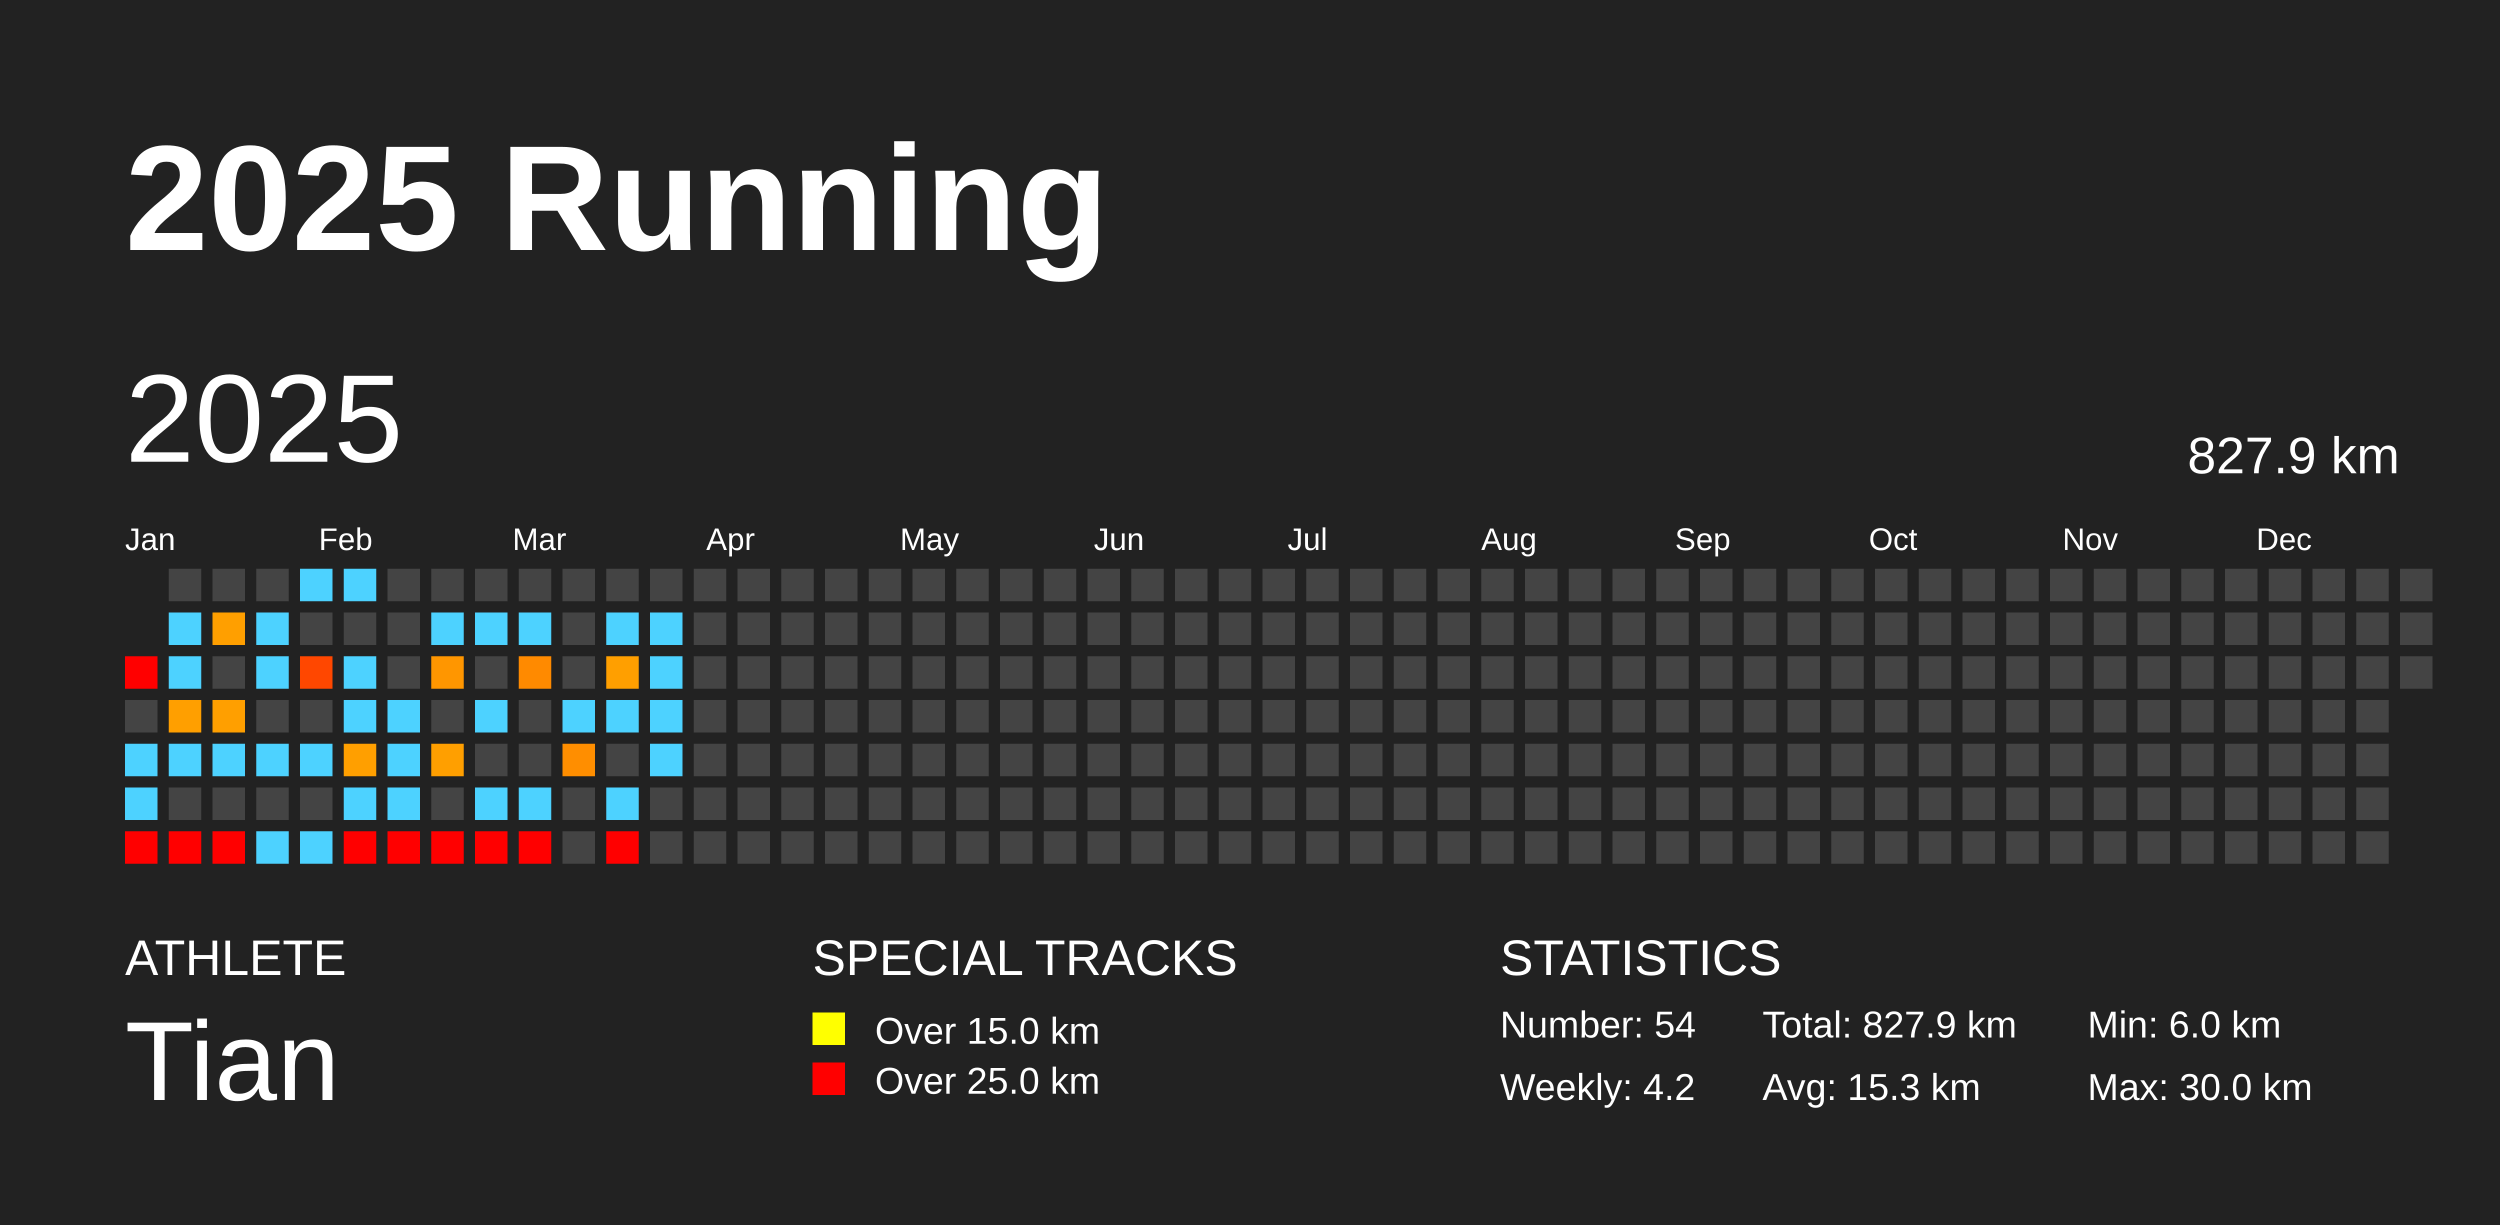
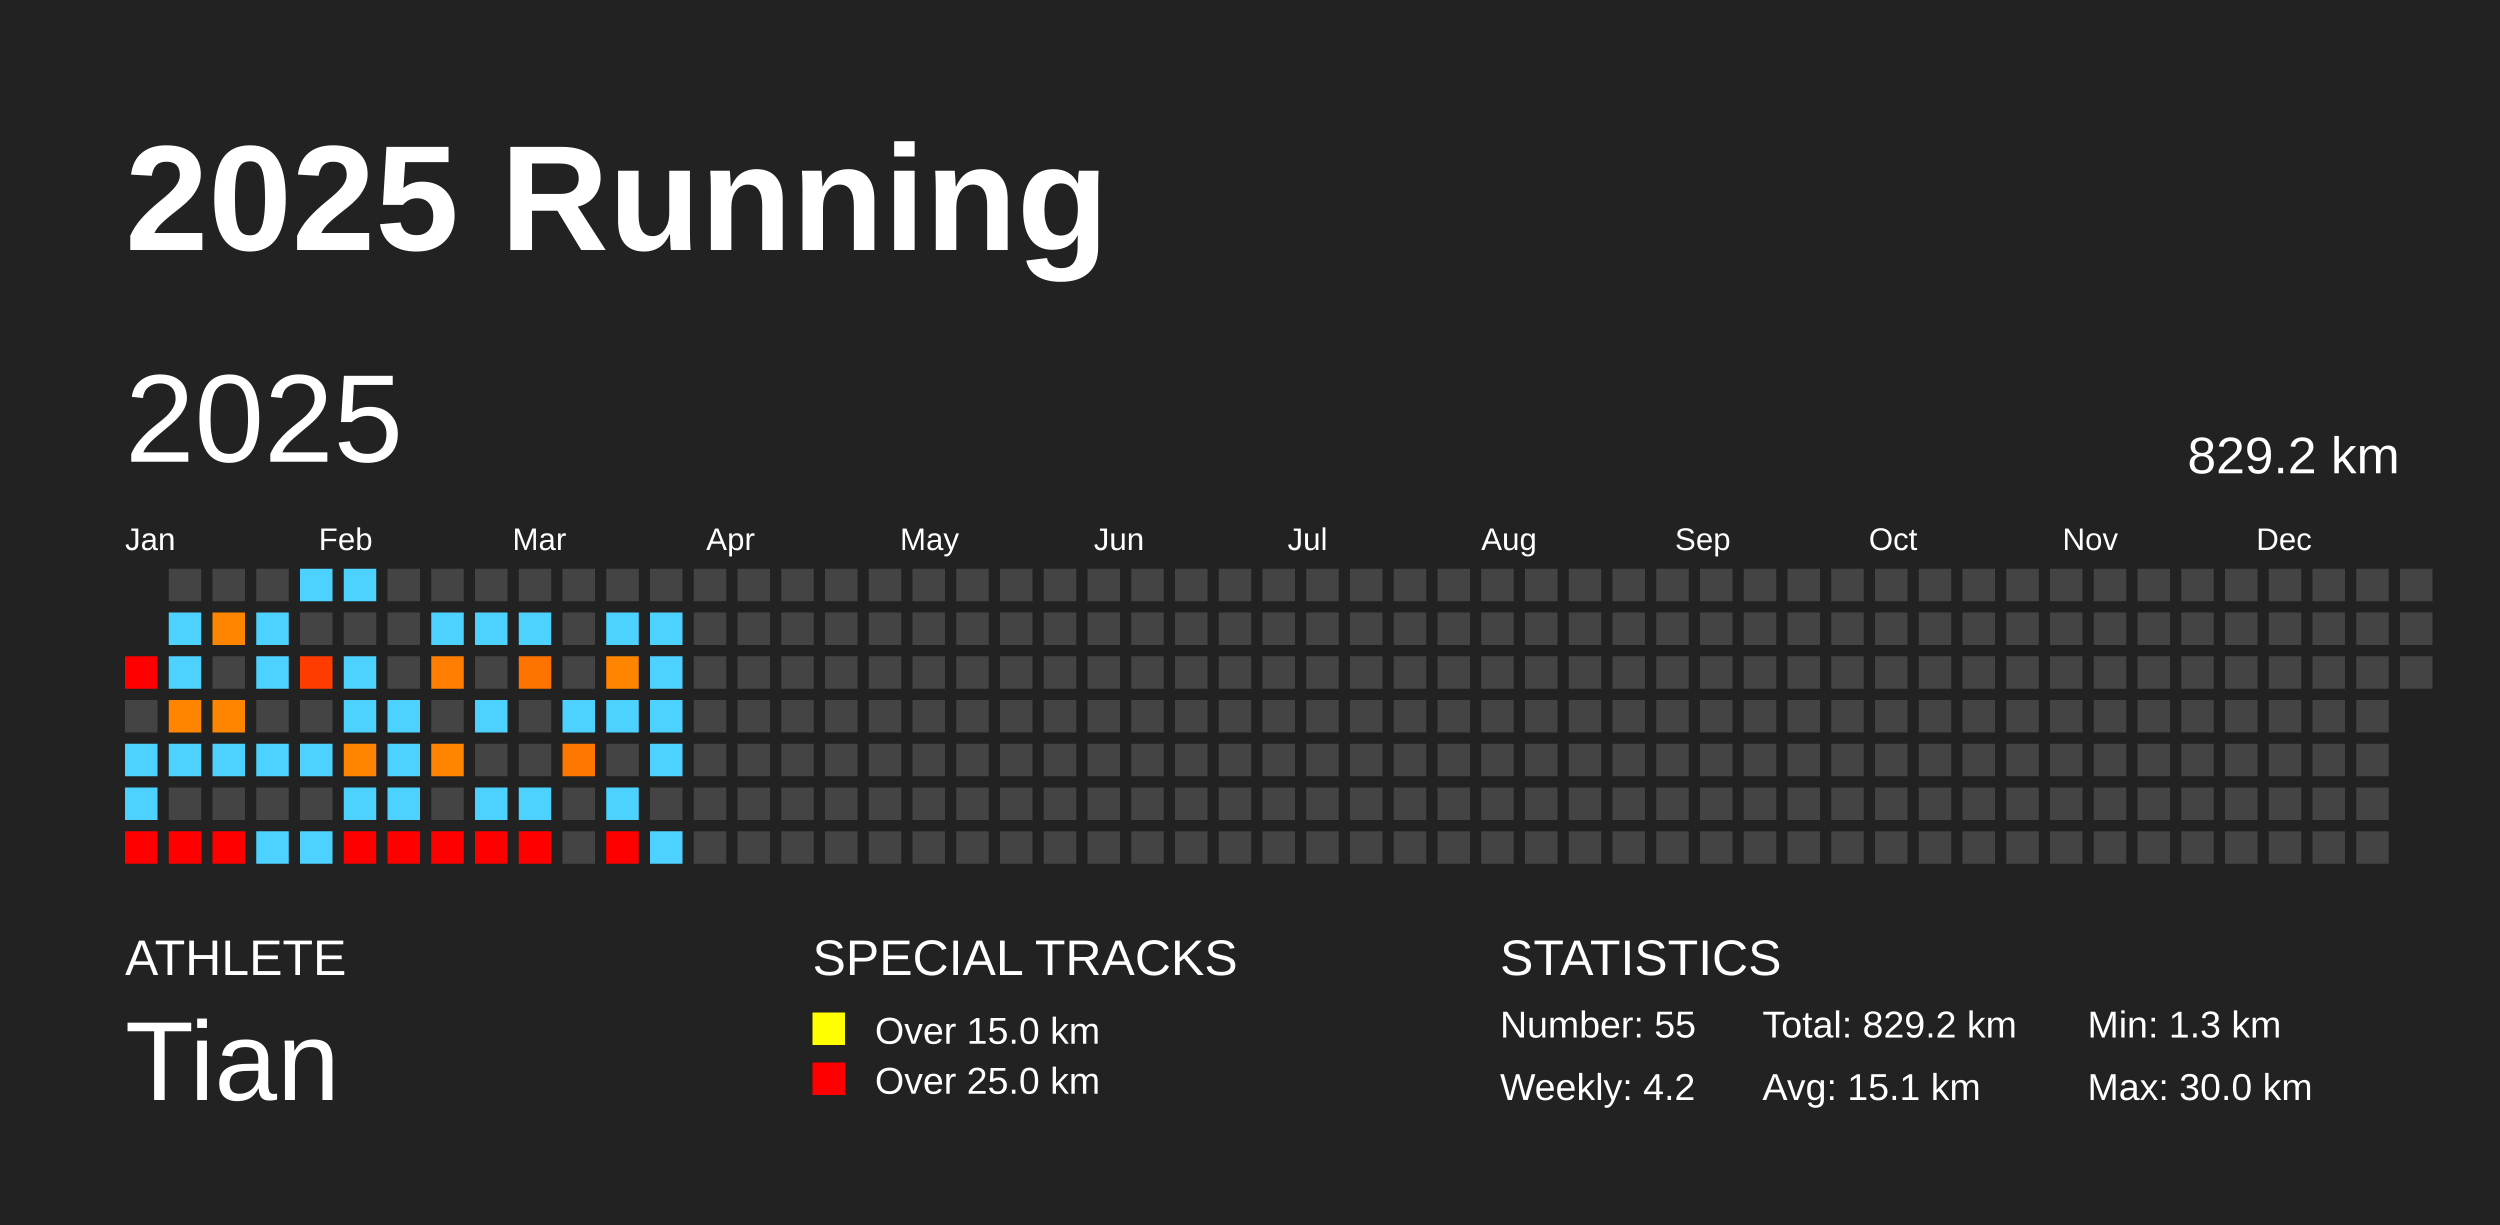
<svg xmlns="http://www.w3.org/2000/svg" baseProfile="full" height="98mm" version="1.1" viewBox="0,0,200,98" width="200mm">
  <defs />
  <rect fill="#222222" height="98" width="200" x="0" y="0" />
  <text fill="#FFFFFF" style="font-size:12px; font-family:Arial; font-weight:bold;" x="10" y="20">2025 Running</text>
  <text fill="#FFFFFF" style="font-size:4px; font-family:Arial" x="10" y="78">ATHLETE</text>
  <text fill="#FFFFFF" style="font-size:9px; font-family:Arial" x="10" y="88">Tian</text>
  <text fill="#FFFFFF" style="font-size:4px; font-family:Arial" x="65" y="78">SPECIAL TRACKS</text>
  <rect fill="yellow" height="2.6" width="2.6" x="65" y="81" />
  <text fill="#FFFFFF" style="font-size:3px; font-family:Arial" x="70" y="83.5">Over 15.0 km</text>
  <rect fill="red" height="2.6" width="2.6" x="65" y="85" />
  <text fill="#FFFFFF" style="font-size:3px; font-family:Arial" x="70" y="87.5">Over 25.0 km</text>
  <text fill="#FFFFFF" style="font-size:4px; font-family:Arial" x="120" y="78">STATISTICS</text>
-   <text fill="#FFFFFF" style="font-size:3px; font-family:Arial" x="120" y="83">Number: 54</text>
+   <text fill="#FFFFFF" style="font-size:3px; font-family:Arial" x="120" y="83">Number: 55</text>
  <text fill="#FFFFFF" style="font-size:3px; font-family:Arial" x="120" y="88">Weekly: 4.2</text>
-   <text fill="#FFFFFF" style="font-size:3px; font-family:Arial" x="141" y="83">Total: 827.9 km</text>
-   <text fill="#FFFFFF" style="font-size:3px; font-family:Arial" x="141" y="88">Avg: 15.3 km</text>
-   <text fill="#FFFFFF" style="font-size:3px; font-family:Arial" x="167" y="83">Min: 6.0 km</text>
+   <text fill="#FFFFFF" style="font-size:3px; font-family:Arial" x="141" y="83">Total: 829.2 km</text>
+   <text fill="#FFFFFF" style="font-size:3px; font-family:Arial" x="141" y="88">Avg: 15.1 km</text>
+   <text fill="#FFFFFF" style="font-size:3px; font-family:Arial" x="167" y="83">Min: 1.3 km</text>
  <text fill="#FFFFFF" style="font-size:3px; font-family:Arial" x="167" y="88">Max: 30.0 km</text>
  <text dominant-baseline="hanging" fill="#FFFFFF" style="font-size:10.0px; font-family:Arial;" x="10" y="30">2025</text>
-   <text dominant-baseline="hanging" fill="#FFFFFF" style="font-size:4.125px; font-family:Arial;" x="175" y="35">827.9 km</text>
+   <text dominant-baseline="hanging" fill="#FFFFFF" style="font-size:4.125px; font-family:Arial;" x="175" y="35">829.2 km</text>
  <text fill="#FFFFFF" style="font-size:2.5px; font-family:Arial" x="10.0" y="44">Jan</text>
  <text fill="#FFFFFF" style="font-size:2.5px; font-family:Arial" x="25.5" y="44">Feb</text>
  <text fill="#FFFFFF" style="font-size:2.5px; font-family:Arial" x="41.0" y="44">Mar</text>
  <text fill="#FFFFFF" style="font-size:2.5px; font-family:Arial" x="56.5" y="44">Apr</text>
  <text fill="#FFFFFF" style="font-size:2.5px; font-family:Arial" x="72.0" y="44">May</text>
  <text fill="#FFFFFF" style="font-size:2.5px; font-family:Arial" x="87.5" y="44">Jun</text>
  <text fill="#FFFFFF" style="font-size:2.5px; font-family:Arial" x="103.0" y="44">Jul</text>
  <text fill="#FFFFFF" style="font-size:2.5px; font-family:Arial" x="118.5" y="44">Aug</text>
  <text fill="#FFFFFF" style="font-size:2.5px; font-family:Arial" x="134.0" y="44">Sep</text>
  <text fill="#FFFFFF" style="font-size:2.5px; font-family:Arial" x="149.5" y="44">Oct</text>
  <text fill="#FFFFFF" style="font-size:2.5px; font-family:Arial" x="165.0" y="44">Nov</text>
  <text fill="#FFFFFF" style="font-size:2.5px; font-family:Arial" x="180.5" y="44">Dec</text>
  <rect fill="red" height="2.6" width="2.6" x="10.0" y="52.5" />
  <rect fill="#444444" height="2.6" width="2.6" x="10.0" y="56.0" />
  <rect fill="#4dd2ff" height="2.6" width="2.6" x="10.0" y="59.5" />
  <rect fill="#4dd2ff" height="2.6" width="2.6" x="10.0" y="63.0" />
  <rect fill="red" height="2.6" width="2.6" x="10.0" y="66.5" />
  <rect fill="#444444" height="2.6" width="2.6" x="13.5" y="45.5" />
  <rect fill="#4dd2ff" height="2.6" width="2.6" x="13.5" y="49.0" />
  <rect fill="#4dd2ff" height="2.6" width="2.6" x="13.5" y="52.5" />
-   <rect fill="#ff9f00" height="2.6" width="2.6" x="13.5" y="56.0" />
+   <rect fill="#ff8500" height="2.6" width="2.6" x="13.5" y="56.0" />
  <rect fill="#4dd2ff" height="2.6" width="2.6" x="13.5" y="59.5" />
  <rect fill="#444444" height="2.6" width="2.6" x="13.5" y="63.0" />
  <rect fill="red" height="2.6" width="2.6" x="13.5" y="66.5" />
  <rect fill="#444444" height="2.6" width="2.6" x="17.0" y="45.5" />
-   <rect fill="#ff9f00" height="2.6" width="2.6" x="17.0" y="49.0" />
+   <rect fill="#ff8500" height="2.6" width="2.6" x="17.0" y="49.0" />
  <rect fill="#444444" height="2.6" width="2.6" x="17.0" y="52.5" />
-   <rect fill="#ff9f00" height="2.6" width="2.6" x="17.0" y="56.0" />
+   <rect fill="#ff8500" height="2.6" width="2.6" x="17.0" y="56.0" />
  <rect fill="#4dd2ff" height="2.6" width="2.6" x="17.0" y="59.5" />
  <rect fill="#444444" height="2.6" width="2.6" x="17.0" y="63.0" />
  <rect fill="red" height="2.6" width="2.6" x="17.0" y="66.5" />
  <rect fill="#444444" height="2.6" width="2.6" x="20.5" y="45.5" />
  <rect fill="#4dd2ff" height="2.6" width="2.6" x="20.5" y="49.0" />
  <rect fill="#4dd2ff" height="2.6" width="2.6" x="20.5" y="52.5" />
  <rect fill="#444444" height="2.6" width="2.6" x="20.5" y="56.0" />
  <rect fill="#4dd2ff" height="2.6" width="2.6" x="20.5" y="59.5" />
  <rect fill="#444444" height="2.6" width="2.6" x="20.5" y="63.0" />
  <rect fill="#4dd2ff" height="2.6" width="2.6" x="20.5" y="66.5" />
  <rect fill="#4dd2ff" height="2.6" width="2.6" x="24.0" y="45.5" />
  <rect fill="#444444" height="2.6" width="2.6" x="24.0" y="49.0" />
-   <rect fill="#ff4700" height="2.6" width="2.6" x="24.0" y="52.5" />
+   <rect fill="#ff3c00" height="2.6" width="2.6" x="24.0" y="52.5" />
  <rect fill="#444444" height="2.6" width="2.6" x="24.0" y="56.0" />
  <rect fill="#4dd2ff" height="2.6" width="2.6" x="24.0" y="59.5" />
  <rect fill="#444444" height="2.6" width="2.6" x="24.0" y="63.0" />
  <rect fill="#4dd2ff" height="2.6" width="2.6" x="24.0" y="66.5" />
  <rect fill="#4dd2ff" height="2.6" width="2.6" x="27.5" y="45.5" />
  <rect fill="#444444" height="2.6" width="2.6" x="27.5" y="49.0" />
  <rect fill="#4dd2ff" height="2.6" width="2.6" x="27.5" y="52.5" />
  <rect fill="#4dd2ff" height="2.6" width="2.6" x="27.5" y="56.0" />
-   <rect fill="#ff9f00" height="2.6" width="2.6" x="27.5" y="59.5" />
+   <rect fill="#ff8500" height="2.6" width="2.6" x="27.5" y="59.5" />
  <rect fill="#4dd2ff" height="2.6" width="2.6" x="27.5" y="63.0" />
  <rect fill="red" height="2.6" width="2.6" x="27.5" y="66.5" />
  <rect fill="#444444" height="2.6" width="2.6" x="31.0" y="45.5" />
  <rect fill="#444444" height="2.6" width="2.6" x="31.0" y="49.0" />
  <rect fill="#444444" height="2.6" width="2.6" x="31.0" y="52.5" />
  <rect fill="#4dd2ff" height="2.6" width="2.6" x="31.0" y="56.0" />
  <rect fill="#4dd2ff" height="2.6" width="2.6" x="31.0" y="59.5" />
  <rect fill="#4dd2ff" height="2.6" width="2.6" x="31.0" y="63.0" />
  <rect fill="red" height="2.6" width="2.6" x="31.0" y="66.5" />
  <rect fill="#444444" height="2.6" width="2.6" x="34.5" y="45.5" />
  <rect fill="#4dd2ff" height="2.6" width="2.6" x="34.5" y="49.0" />
-   <rect fill="#ff9600" height="2.6" width="2.6" x="34.5" y="52.5" />
+   <rect fill="#ff7d00" height="2.6" width="2.6" x="34.5" y="52.5" />
  <rect fill="#444444" height="2.6" width="2.6" x="34.5" y="56.0" />
-   <rect fill="#ff9f00" height="2.6" width="2.6" x="34.5" y="59.5" />
+   <rect fill="#ff8500" height="2.6" width="2.6" x="34.5" y="59.5" />
  <rect fill="#444444" height="2.6" width="2.6" x="34.5" y="63.0" />
  <rect fill="red" height="2.6" width="2.6" x="34.5" y="66.5" />
  <rect fill="#444444" height="2.6" width="2.6" x="38.0" y="45.5" />
  <rect fill="#4dd2ff" height="2.6" width="2.6" x="38.0" y="49.0" />
  <rect fill="#444444" height="2.6" width="2.6" x="38.0" y="52.5" />
  <rect fill="#4dd2ff" height="2.6" width="2.6" x="38.0" y="56.0" />
  <rect fill="#444444" height="2.6" width="2.6" x="38.0" y="59.5" />
  <rect fill="#4dd2ff" height="2.6" width="2.6" x="38.0" y="63.0" />
  <rect fill="red" height="2.6" width="2.6" x="38.0" y="66.5" />
  <rect fill="#444444" height="2.6" width="2.6" x="41.5" y="45.5" />
  <rect fill="#4dd2ff" height="2.6" width="2.6" x="41.5" y="49.0" />
-   <rect fill="#ff8a00" height="2.6" width="2.6" x="41.5" y="52.5" />
+   <rect fill="#ff7400" height="2.6" width="2.6" x="41.5" y="52.5" />
  <rect fill="#444444" height="2.6" width="2.6" x="41.5" y="56.0" />
  <rect fill="#444444" height="2.6" width="2.6" x="41.5" y="59.5" />
  <rect fill="#4dd2ff" height="2.6" width="2.6" x="41.5" y="63.0" />
  <rect fill="red" height="2.6" width="2.6" x="41.5" y="66.5" />
  <rect fill="#444444" height="2.6" width="2.6" x="45.0" y="45.5" />
  <rect fill="#444444" height="2.6" width="2.6" x="45.0" y="49.0" />
  <rect fill="#444444" height="2.6" width="2.6" x="45.0" y="52.5" />
  <rect fill="#4dd2ff" height="2.6" width="2.6" x="45.0" y="56.0" />
-   <rect fill="#ff8e00" height="2.6" width="2.6" x="45.0" y="59.5" />
+   <rect fill="#ff7700" height="2.6" width="2.6" x="45.0" y="59.5" />
  <rect fill="#444444" height="2.6" width="2.6" x="45.0" y="63.0" />
  <rect fill="#444444" height="2.6" width="2.6" x="45.0" y="66.5" />
  <rect fill="#444444" height="2.6" width="2.6" x="48.5" y="45.5" />
  <rect fill="#4dd2ff" height="2.6" width="2.6" x="48.5" y="49.0" />
-   <rect fill="#ff9f00" height="2.6" width="2.6" x="48.5" y="52.5" />
+   <rect fill="#ff8500" height="2.6" width="2.6" x="48.5" y="52.5" />
  <rect fill="#4dd2ff" height="2.6" width="2.6" x="48.5" y="56.0" />
  <rect fill="#444444" height="2.6" width="2.6" x="48.5" y="59.5" />
  <rect fill="#4dd2ff" height="2.6" width="2.6" x="48.5" y="63.0" />
  <rect fill="red" height="2.6" width="2.6" x="48.5" y="66.5" />
  <rect fill="#444444" height="2.6" width="2.6" x="52.0" y="45.5" />
  <rect fill="#4dd2ff" height="2.6" width="2.6" x="52.0" y="49.0" />
  <rect fill="#4dd2ff" height="2.6" width="2.6" x="52.0" y="52.5" />
  <rect fill="#4dd2ff" height="2.6" width="2.6" x="52.0" y="56.0" />
  <rect fill="#4dd2ff" height="2.6" width="2.6" x="52.0" y="59.5" />
  <rect fill="#444444" height="2.6" width="2.6" x="52.0" y="63.0" />
-   <rect fill="#444444" height="2.6" width="2.6" x="52.0" y="66.5" />
+   <rect fill="#4dd2ff" height="2.6" width="2.6" x="52.0" y="66.5" />
  <rect fill="#444444" height="2.6" width="2.6" x="55.5" y="45.5" />
  <rect fill="#444444" height="2.6" width="2.6" x="55.5" y="49.0" />
  <rect fill="#444444" height="2.6" width="2.6" x="55.5" y="52.5" />
  <rect fill="#444444" height="2.6" width="2.6" x="55.5" y="56.0" />
  <rect fill="#444444" height="2.6" width="2.6" x="55.5" y="59.5" />
  <rect fill="#444444" height="2.6" width="2.6" x="55.5" y="63.0" />
  <rect fill="#444444" height="2.6" width="2.6" x="55.5" y="66.5" />
  <rect fill="#444444" height="2.6" width="2.6" x="59.0" y="45.5" />
  <rect fill="#444444" height="2.6" width="2.6" x="59.0" y="49.0" />
  <rect fill="#444444" height="2.6" width="2.6" x="59.0" y="52.5" />
  <rect fill="#444444" height="2.6" width="2.6" x="59.0" y="56.0" />
  <rect fill="#444444" height="2.6" width="2.6" x="59.0" y="59.5" />
  <rect fill="#444444" height="2.6" width="2.6" x="59.0" y="63.0" />
  <rect fill="#444444" height="2.6" width="2.6" x="59.0" y="66.5" />
  <rect fill="#444444" height="2.6" width="2.6" x="62.5" y="45.5" />
  <rect fill="#444444" height="2.6" width="2.6" x="62.5" y="49.0" />
  <rect fill="#444444" height="2.6" width="2.6" x="62.5" y="52.5" />
  <rect fill="#444444" height="2.6" width="2.6" x="62.5" y="56.0" />
  <rect fill="#444444" height="2.6" width="2.6" x="62.5" y="59.5" />
  <rect fill="#444444" height="2.6" width="2.6" x="62.5" y="63.0" />
  <rect fill="#444444" height="2.6" width="2.6" x="62.5" y="66.5" />
  <rect fill="#444444" height="2.6" width="2.6" x="66.0" y="45.5" />
  <rect fill="#444444" height="2.6" width="2.6" x="66.0" y="49.0" />
  <rect fill="#444444" height="2.6" width="2.6" x="66.0" y="52.5" />
  <rect fill="#444444" height="2.6" width="2.6" x="66.0" y="56.0" />
  <rect fill="#444444" height="2.6" width="2.6" x="66.0" y="59.5" />
  <rect fill="#444444" height="2.6" width="2.6" x="66.0" y="63.0" />
  <rect fill="#444444" height="2.6" width="2.6" x="66.0" y="66.5" />
  <rect fill="#444444" height="2.6" width="2.6" x="69.5" y="45.5" />
  <rect fill="#444444" height="2.6" width="2.6" x="69.5" y="49.0" />
  <rect fill="#444444" height="2.6" width="2.6" x="69.5" y="52.5" />
  <rect fill="#444444" height="2.6" width="2.6" x="69.5" y="56.0" />
  <rect fill="#444444" height="2.6" width="2.6" x="69.5" y="59.5" />
  <rect fill="#444444" height="2.6" width="2.6" x="69.5" y="63.0" />
  <rect fill="#444444" height="2.6" width="2.6" x="69.5" y="66.5" />
  <rect fill="#444444" height="2.6" width="2.6" x="73.0" y="45.5" />
  <rect fill="#444444" height="2.6" width="2.6" x="73.0" y="49.0" />
  <rect fill="#444444" height="2.6" width="2.6" x="73.0" y="52.5" />
  <rect fill="#444444" height="2.6" width="2.6" x="73.0" y="56.0" />
  <rect fill="#444444" height="2.6" width="2.6" x="73.0" y="59.5" />
  <rect fill="#444444" height="2.6" width="2.6" x="73.0" y="63.0" />
  <rect fill="#444444" height="2.6" width="2.6" x="73.0" y="66.5" />
  <rect fill="#444444" height="2.6" width="2.6" x="76.5" y="45.5" />
  <rect fill="#444444" height="2.6" width="2.6" x="76.5" y="49.0" />
  <rect fill="#444444" height="2.6" width="2.6" x="76.5" y="52.5" />
  <rect fill="#444444" height="2.6" width="2.6" x="76.5" y="56.0" />
  <rect fill="#444444" height="2.6" width="2.6" x="76.5" y="59.5" />
  <rect fill="#444444" height="2.6" width="2.6" x="76.5" y="63.0" />
  <rect fill="#444444" height="2.6" width="2.6" x="76.5" y="66.5" />
  <rect fill="#444444" height="2.6" width="2.6" x="80.0" y="45.5" />
  <rect fill="#444444" height="2.6" width="2.6" x="80.0" y="49.0" />
  <rect fill="#444444" height="2.6" width="2.6" x="80.0" y="52.5" />
  <rect fill="#444444" height="2.6" width="2.6" x="80.0" y="56.0" />
  <rect fill="#444444" height="2.6" width="2.6" x="80.0" y="59.5" />
  <rect fill="#444444" height="2.6" width="2.6" x="80.0" y="63.0" />
  <rect fill="#444444" height="2.6" width="2.6" x="80.0" y="66.5" />
  <rect fill="#444444" height="2.6" width="2.6" x="83.5" y="45.5" />
  <rect fill="#444444" height="2.6" width="2.6" x="83.5" y="49.0" />
  <rect fill="#444444" height="2.6" width="2.6" x="83.5" y="52.5" />
  <rect fill="#444444" height="2.6" width="2.6" x="83.5" y="56.0" />
  <rect fill="#444444" height="2.6" width="2.6" x="83.5" y="59.5" />
  <rect fill="#444444" height="2.6" width="2.6" x="83.5" y="63.0" />
  <rect fill="#444444" height="2.6" width="2.6" x="83.5" y="66.5" />
  <rect fill="#444444" height="2.6" width="2.6" x="87.0" y="45.5" />
  <rect fill="#444444" height="2.6" width="2.6" x="87.0" y="49.0" />
  <rect fill="#444444" height="2.6" width="2.6" x="87.0" y="52.5" />
  <rect fill="#444444" height="2.6" width="2.6" x="87.0" y="56.0" />
  <rect fill="#444444" height="2.6" width="2.6" x="87.0" y="59.5" />
  <rect fill="#444444" height="2.6" width="2.6" x="87.0" y="63.0" />
  <rect fill="#444444" height="2.6" width="2.6" x="87.0" y="66.5" />
  <rect fill="#444444" height="2.6" width="2.6" x="90.5" y="45.5" />
  <rect fill="#444444" height="2.6" width="2.6" x="90.5" y="49.0" />
  <rect fill="#444444" height="2.6" width="2.6" x="90.5" y="52.5" />
  <rect fill="#444444" height="2.6" width="2.6" x="90.5" y="56.0" />
  <rect fill="#444444" height="2.6" width="2.6" x="90.5" y="59.5" />
  <rect fill="#444444" height="2.6" width="2.6" x="90.5" y="63.0" />
  <rect fill="#444444" height="2.6" width="2.6" x="90.5" y="66.5" />
  <rect fill="#444444" height="2.6" width="2.6" x="94.0" y="45.5" />
  <rect fill="#444444" height="2.6" width="2.6" x="94.0" y="49.0" />
  <rect fill="#444444" height="2.6" width="2.6" x="94.0" y="52.5" />
  <rect fill="#444444" height="2.6" width="2.6" x="94.0" y="56.0" />
  <rect fill="#444444" height="2.6" width="2.6" x="94.0" y="59.5" />
  <rect fill="#444444" height="2.6" width="2.6" x="94.0" y="63.0" />
  <rect fill="#444444" height="2.6" width="2.6" x="94.0" y="66.5" />
  <rect fill="#444444" height="2.6" width="2.6" x="97.5" y="45.5" />
  <rect fill="#444444" height="2.6" width="2.6" x="97.5" y="49.0" />
  <rect fill="#444444" height="2.6" width="2.6" x="97.5" y="52.5" />
  <rect fill="#444444" height="2.6" width="2.6" x="97.5" y="56.0" />
  <rect fill="#444444" height="2.6" width="2.6" x="97.5" y="59.5" />
  <rect fill="#444444" height="2.6" width="2.6" x="97.5" y="63.0" />
  <rect fill="#444444" height="2.6" width="2.6" x="97.5" y="66.5" />
  <rect fill="#444444" height="2.6" width="2.6" x="101.0" y="45.5" />
  <rect fill="#444444" height="2.6" width="2.6" x="101.0" y="49.0" />
  <rect fill="#444444" height="2.6" width="2.6" x="101.0" y="52.5" />
  <rect fill="#444444" height="2.6" width="2.6" x="101.0" y="56.0" />
  <rect fill="#444444" height="2.6" width="2.6" x="101.0" y="59.5" />
  <rect fill="#444444" height="2.6" width="2.6" x="101.0" y="63.0" />
  <rect fill="#444444" height="2.6" width="2.6" x="101.0" y="66.5" />
  <rect fill="#444444" height="2.6" width="2.6" x="104.5" y="45.5" />
  <rect fill="#444444" height="2.6" width="2.6" x="104.5" y="49.0" />
  <rect fill="#444444" height="2.6" width="2.6" x="104.5" y="52.5" />
  <rect fill="#444444" height="2.6" width="2.6" x="104.5" y="56.0" />
  <rect fill="#444444" height="2.6" width="2.6" x="104.5" y="59.5" />
  <rect fill="#444444" height="2.6" width="2.6" x="104.5" y="63.0" />
  <rect fill="#444444" height="2.6" width="2.6" x="104.5" y="66.5" />
  <rect fill="#444444" height="2.6" width="2.6" x="108.0" y="45.5" />
  <rect fill="#444444" height="2.6" width="2.6" x="108.0" y="49.0" />
  <rect fill="#444444" height="2.6" width="2.6" x="108.0" y="52.5" />
  <rect fill="#444444" height="2.6" width="2.6" x="108.0" y="56.0" />
  <rect fill="#444444" height="2.6" width="2.6" x="108.0" y="59.5" />
  <rect fill="#444444" height="2.6" width="2.6" x="108.0" y="63.0" />
  <rect fill="#444444" height="2.6" width="2.6" x="108.0" y="66.5" />
  <rect fill="#444444" height="2.6" width="2.6" x="111.5" y="45.5" />
  <rect fill="#444444" height="2.6" width="2.6" x="111.5" y="49.0" />
  <rect fill="#444444" height="2.6" width="2.6" x="111.5" y="52.5" />
  <rect fill="#444444" height="2.6" width="2.6" x="111.5" y="56.0" />
  <rect fill="#444444" height="2.6" width="2.6" x="111.5" y="59.5" />
  <rect fill="#444444" height="2.6" width="2.6" x="111.5" y="63.0" />
  <rect fill="#444444" height="2.6" width="2.6" x="111.5" y="66.5" />
  <rect fill="#444444" height="2.6" width="2.6" x="115.0" y="45.5" />
  <rect fill="#444444" height="2.6" width="2.6" x="115.0" y="49.0" />
  <rect fill="#444444" height="2.6" width="2.6" x="115.0" y="52.5" />
  <rect fill="#444444" height="2.6" width="2.6" x="115.0" y="56.0" />
  <rect fill="#444444" height="2.6" width="2.6" x="115.0" y="59.5" />
  <rect fill="#444444" height="2.6" width="2.6" x="115.0" y="63.0" />
  <rect fill="#444444" height="2.6" width="2.6" x="115.0" y="66.5" />
  <rect fill="#444444" height="2.6" width="2.6" x="118.5" y="45.5" />
  <rect fill="#444444" height="2.6" width="2.6" x="118.5" y="49.0" />
  <rect fill="#444444" height="2.6" width="2.6" x="118.5" y="52.5" />
  <rect fill="#444444" height="2.6" width="2.6" x="118.5" y="56.0" />
  <rect fill="#444444" height="2.6" width="2.6" x="118.5" y="59.5" />
  <rect fill="#444444" height="2.6" width="2.6" x="118.5" y="63.0" />
  <rect fill="#444444" height="2.6" width="2.6" x="118.5" y="66.5" />
  <rect fill="#444444" height="2.6" width="2.6" x="122.0" y="45.5" />
  <rect fill="#444444" height="2.6" width="2.6" x="122.0" y="49.0" />
  <rect fill="#444444" height="2.6" width="2.6" x="122.0" y="52.5" />
  <rect fill="#444444" height="2.6" width="2.6" x="122.0" y="56.0" />
  <rect fill="#444444" height="2.6" width="2.6" x="122.0" y="59.5" />
  <rect fill="#444444" height="2.6" width="2.6" x="122.0" y="63.0" />
  <rect fill="#444444" height="2.6" width="2.6" x="122.0" y="66.5" />
  <rect fill="#444444" height="2.6" width="2.6" x="125.5" y="45.5" />
  <rect fill="#444444" height="2.6" width="2.6" x="125.5" y="49.0" />
  <rect fill="#444444" height="2.6" width="2.6" x="125.5" y="52.5" />
  <rect fill="#444444" height="2.6" width="2.6" x="125.5" y="56.0" />
  <rect fill="#444444" height="2.6" width="2.6" x="125.5" y="59.5" />
  <rect fill="#444444" height="2.6" width="2.6" x="125.5" y="63.0" />
  <rect fill="#444444" height="2.6" width="2.6" x="125.5" y="66.5" />
  <rect fill="#444444" height="2.6" width="2.6" x="129.0" y="45.5" />
  <rect fill="#444444" height="2.6" width="2.6" x="129.0" y="49.0" />
  <rect fill="#444444" height="2.6" width="2.6" x="129.0" y="52.5" />
  <rect fill="#444444" height="2.6" width="2.6" x="129.0" y="56.0" />
  <rect fill="#444444" height="2.6" width="2.6" x="129.0" y="59.5" />
  <rect fill="#444444" height="2.6" width="2.6" x="129.0" y="63.0" />
  <rect fill="#444444" height="2.6" width="2.6" x="129.0" y="66.5" />
  <rect fill="#444444" height="2.6" width="2.6" x="132.5" y="45.5" />
  <rect fill="#444444" height="2.6" width="2.6" x="132.5" y="49.0" />
  <rect fill="#444444" height="2.6" width="2.6" x="132.5" y="52.5" />
  <rect fill="#444444" height="2.6" width="2.6" x="132.5" y="56.0" />
  <rect fill="#444444" height="2.6" width="2.6" x="132.5" y="59.5" />
  <rect fill="#444444" height="2.6" width="2.6" x="132.5" y="63.0" />
  <rect fill="#444444" height="2.6" width="2.6" x="132.5" y="66.5" />
  <rect fill="#444444" height="2.6" width="2.6" x="136.0" y="45.5" />
  <rect fill="#444444" height="2.6" width="2.6" x="136.0" y="49.0" />
  <rect fill="#444444" height="2.6" width="2.6" x="136.0" y="52.5" />
  <rect fill="#444444" height="2.6" width="2.6" x="136.0" y="56.0" />
  <rect fill="#444444" height="2.6" width="2.6" x="136.0" y="59.5" />
  <rect fill="#444444" height="2.6" width="2.6" x="136.0" y="63.0" />
  <rect fill="#444444" height="2.6" width="2.6" x="136.0" y="66.5" />
  <rect fill="#444444" height="2.6" width="2.6" x="139.5" y="45.5" />
  <rect fill="#444444" height="2.6" width="2.6" x="139.5" y="49.0" />
  <rect fill="#444444" height="2.6" width="2.6" x="139.5" y="52.5" />
  <rect fill="#444444" height="2.6" width="2.6" x="139.5" y="56.0" />
  <rect fill="#444444" height="2.6" width="2.6" x="139.5" y="59.5" />
  <rect fill="#444444" height="2.6" width="2.6" x="139.5" y="63.0" />
  <rect fill="#444444" height="2.6" width="2.6" x="139.5" y="66.5" />
  <rect fill="#444444" height="2.6" width="2.6" x="143.0" y="45.5" />
  <rect fill="#444444" height="2.6" width="2.6" x="143.0" y="49.0" />
  <rect fill="#444444" height="2.6" width="2.6" x="143.0" y="52.5" />
  <rect fill="#444444" height="2.6" width="2.6" x="143.0" y="56.0" />
  <rect fill="#444444" height="2.6" width="2.6" x="143.0" y="59.5" />
  <rect fill="#444444" height="2.6" width="2.6" x="143.0" y="63.0" />
  <rect fill="#444444" height="2.6" width="2.6" x="143.0" y="66.5" />
  <rect fill="#444444" height="2.6" width="2.6" x="146.5" y="45.5" />
  <rect fill="#444444" height="2.6" width="2.6" x="146.5" y="49.0" />
  <rect fill="#444444" height="2.6" width="2.6" x="146.5" y="52.5" />
  <rect fill="#444444" height="2.6" width="2.6" x="146.5" y="56.0" />
  <rect fill="#444444" height="2.6" width="2.6" x="146.5" y="59.5" />
  <rect fill="#444444" height="2.6" width="2.6" x="146.5" y="63.0" />
  <rect fill="#444444" height="2.6" width="2.6" x="146.5" y="66.5" />
  <rect fill="#444444" height="2.6" width="2.6" x="150.0" y="45.5" />
  <rect fill="#444444" height="2.6" width="2.6" x="150.0" y="49.0" />
  <rect fill="#444444" height="2.6" width="2.6" x="150.0" y="52.5" />
  <rect fill="#444444" height="2.6" width="2.6" x="150.0" y="56.0" />
  <rect fill="#444444" height="2.6" width="2.6" x="150.0" y="59.5" />
  <rect fill="#444444" height="2.6" width="2.6" x="150.0" y="63.0" />
  <rect fill="#444444" height="2.6" width="2.6" x="150.0" y="66.5" />
  <rect fill="#444444" height="2.6" width="2.6" x="153.5" y="45.5" />
  <rect fill="#444444" height="2.6" width="2.6" x="153.5" y="49.0" />
  <rect fill="#444444" height="2.6" width="2.6" x="153.5" y="52.5" />
  <rect fill="#444444" height="2.6" width="2.6" x="153.5" y="56.0" />
  <rect fill="#444444" height="2.6" width="2.6" x="153.5" y="59.5" />
  <rect fill="#444444" height="2.6" width="2.6" x="153.5" y="63.0" />
  <rect fill="#444444" height="2.6" width="2.6" x="153.5" y="66.5" />
  <rect fill="#444444" height="2.6" width="2.6" x="157.0" y="45.5" />
  <rect fill="#444444" height="2.6" width="2.6" x="157.0" y="49.0" />
  <rect fill="#444444" height="2.6" width="2.6" x="157.0" y="52.5" />
  <rect fill="#444444" height="2.6" width="2.6" x="157.0" y="56.0" />
  <rect fill="#444444" height="2.6" width="2.6" x="157.0" y="59.5" />
  <rect fill="#444444" height="2.6" width="2.6" x="157.0" y="63.0" />
  <rect fill="#444444" height="2.6" width="2.6" x="157.0" y="66.5" />
  <rect fill="#444444" height="2.6" width="2.6" x="160.5" y="45.5" />
  <rect fill="#444444" height="2.6" width="2.6" x="160.5" y="49.0" />
  <rect fill="#444444" height="2.6" width="2.6" x="160.5" y="52.5" />
  <rect fill="#444444" height="2.6" width="2.6" x="160.5" y="56.0" />
  <rect fill="#444444" height="2.6" width="2.6" x="160.5" y="59.5" />
  <rect fill="#444444" height="2.6" width="2.6" x="160.5" y="63.0" />
  <rect fill="#444444" height="2.6" width="2.6" x="160.5" y="66.5" />
  <rect fill="#444444" height="2.6" width="2.6" x="164.0" y="45.5" />
  <rect fill="#444444" height="2.6" width="2.6" x="164.0" y="49.0" />
  <rect fill="#444444" height="2.6" width="2.6" x="164.0" y="52.5" />
  <rect fill="#444444" height="2.6" width="2.6" x="164.0" y="56.0" />
  <rect fill="#444444" height="2.6" width="2.6" x="164.0" y="59.5" />
  <rect fill="#444444" height="2.6" width="2.6" x="164.0" y="63.0" />
  <rect fill="#444444" height="2.6" width="2.6" x="164.0" y="66.5" />
  <rect fill="#444444" height="2.6" width="2.6" x="167.5" y="45.5" />
  <rect fill="#444444" height="2.6" width="2.6" x="167.5" y="49.0" />
  <rect fill="#444444" height="2.6" width="2.6" x="167.5" y="52.5" />
  <rect fill="#444444" height="2.6" width="2.6" x="167.5" y="56.0" />
  <rect fill="#444444" height="2.6" width="2.6" x="167.5" y="59.5" />
  <rect fill="#444444" height="2.6" width="2.6" x="167.5" y="63.0" />
  <rect fill="#444444" height="2.6" width="2.6" x="167.5" y="66.5" />
  <rect fill="#444444" height="2.6" width="2.6" x="171.0" y="45.5" />
  <rect fill="#444444" height="2.6" width="2.6" x="171.0" y="49.0" />
  <rect fill="#444444" height="2.6" width="2.6" x="171.0" y="52.5" />
  <rect fill="#444444" height="2.6" width="2.6" x="171.0" y="56.0" />
  <rect fill="#444444" height="2.6" width="2.6" x="171.0" y="59.5" />
  <rect fill="#444444" height="2.6" width="2.6" x="171.0" y="63.0" />
  <rect fill="#444444" height="2.6" width="2.6" x="171.0" y="66.5" />
  <rect fill="#444444" height="2.6" width="2.6" x="174.5" y="45.5" />
  <rect fill="#444444" height="2.6" width="2.6" x="174.5" y="49.0" />
  <rect fill="#444444" height="2.6" width="2.6" x="174.5" y="52.5" />
  <rect fill="#444444" height="2.6" width="2.6" x="174.5" y="56.0" />
  <rect fill="#444444" height="2.6" width="2.6" x="174.5" y="59.5" />
  <rect fill="#444444" height="2.6" width="2.6" x="174.5" y="63.0" />
  <rect fill="#444444" height="2.6" width="2.6" x="174.5" y="66.5" />
  <rect fill="#444444" height="2.6" width="2.6" x="178.0" y="45.5" />
  <rect fill="#444444" height="2.6" width="2.6" x="178.0" y="49.0" />
  <rect fill="#444444" height="2.6" width="2.6" x="178.0" y="52.5" />
  <rect fill="#444444" height="2.6" width="2.6" x="178.0" y="56.0" />
  <rect fill="#444444" height="2.6" width="2.6" x="178.0" y="59.5" />
  <rect fill="#444444" height="2.6" width="2.6" x="178.0" y="63.0" />
  <rect fill="#444444" height="2.6" width="2.6" x="178.0" y="66.5" />
  <rect fill="#444444" height="2.6" width="2.6" x="181.5" y="45.5" />
  <rect fill="#444444" height="2.6" width="2.6" x="181.5" y="49.0" />
  <rect fill="#444444" height="2.6" width="2.6" x="181.5" y="52.5" />
  <rect fill="#444444" height="2.6" width="2.6" x="181.5" y="56.0" />
  <rect fill="#444444" height="2.6" width="2.6" x="181.5" y="59.5" />
  <rect fill="#444444" height="2.6" width="2.6" x="181.5" y="63.0" />
  <rect fill="#444444" height="2.6" width="2.6" x="181.5" y="66.5" />
  <rect fill="#444444" height="2.6" width="2.6" x="185.0" y="45.5" />
  <rect fill="#444444" height="2.6" width="2.6" x="185.0" y="49.0" />
  <rect fill="#444444" height="2.6" width="2.6" x="185.0" y="52.5" />
  <rect fill="#444444" height="2.6" width="2.6" x="185.0" y="56.0" />
  <rect fill="#444444" height="2.6" width="2.6" x="185.0" y="59.5" />
  <rect fill="#444444" height="2.6" width="2.6" x="185.0" y="63.0" />
  <rect fill="#444444" height="2.6" width="2.6" x="185.0" y="66.5" />
  <rect fill="#444444" height="2.6" width="2.6" x="188.5" y="45.5" />
  <rect fill="#444444" height="2.6" width="2.6" x="188.5" y="49.0" />
  <rect fill="#444444" height="2.6" width="2.6" x="188.5" y="52.5" />
  <rect fill="#444444" height="2.6" width="2.6" x="188.5" y="56.0" />
  <rect fill="#444444" height="2.6" width="2.6" x="188.5" y="59.5" />
  <rect fill="#444444" height="2.6" width="2.6" x="188.5" y="63.0" />
  <rect fill="#444444" height="2.6" width="2.6" x="188.5" y="66.5" />
  <rect fill="#444444" height="2.6" width="2.6" x="192.0" y="45.5" />
  <rect fill="#444444" height="2.6" width="2.6" x="192.0" y="49.0" />
  <rect fill="#444444" height="2.6" width="2.6" x="192.0" y="52.5" />
</svg>
